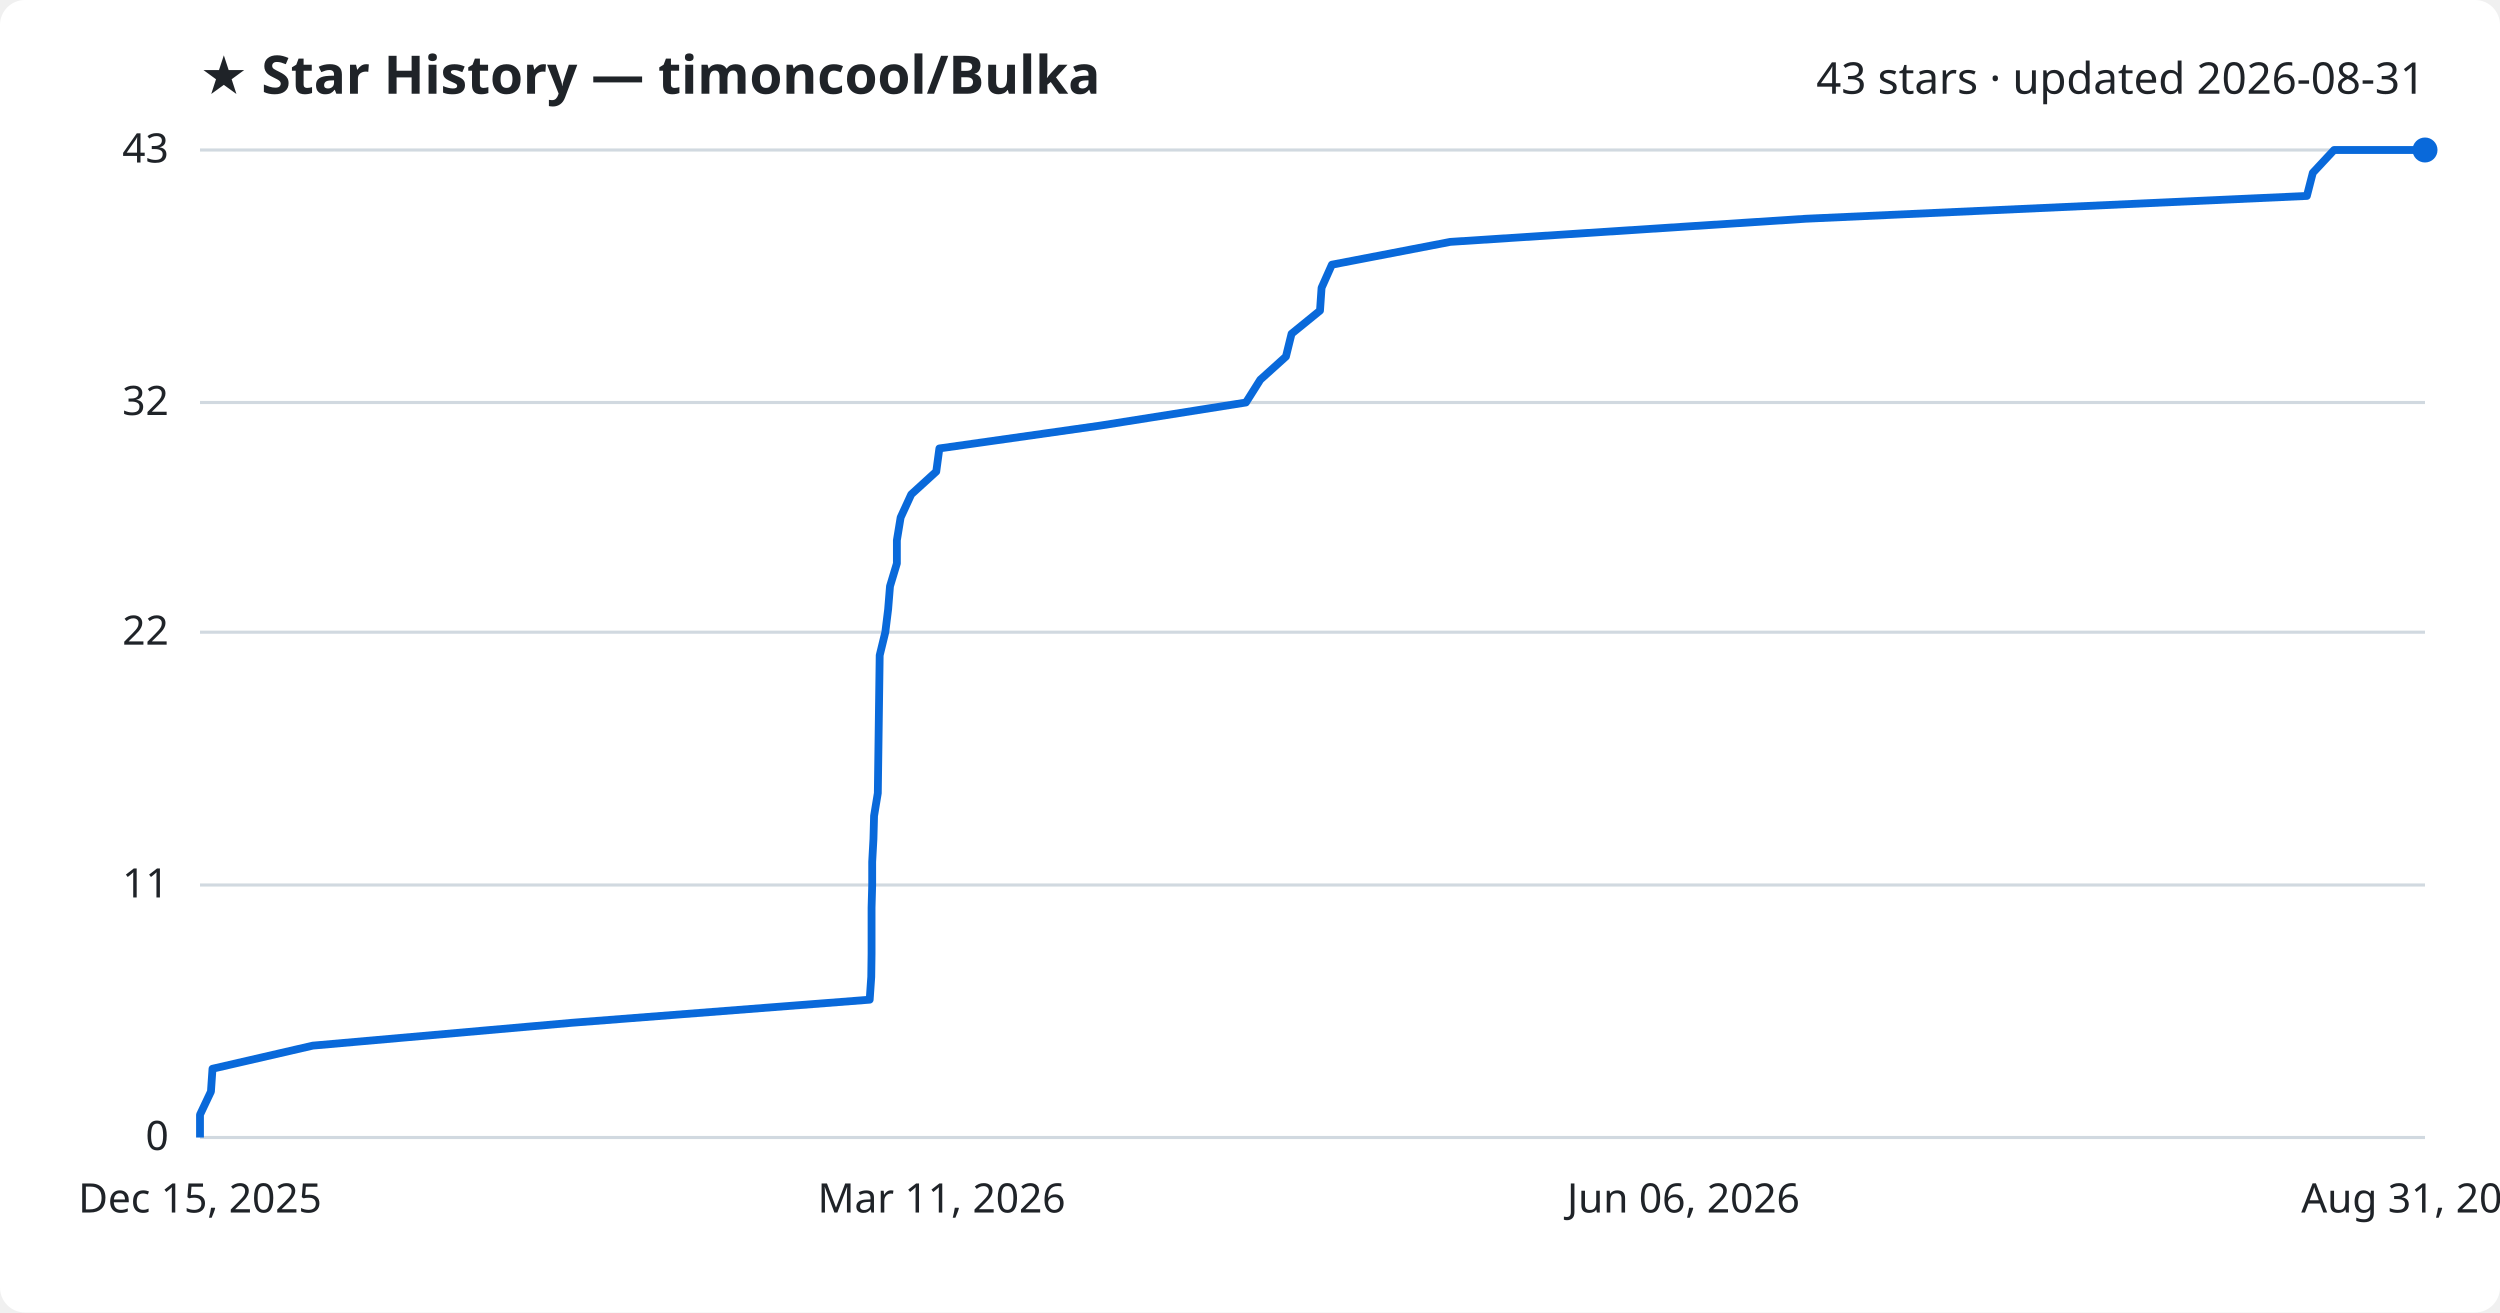
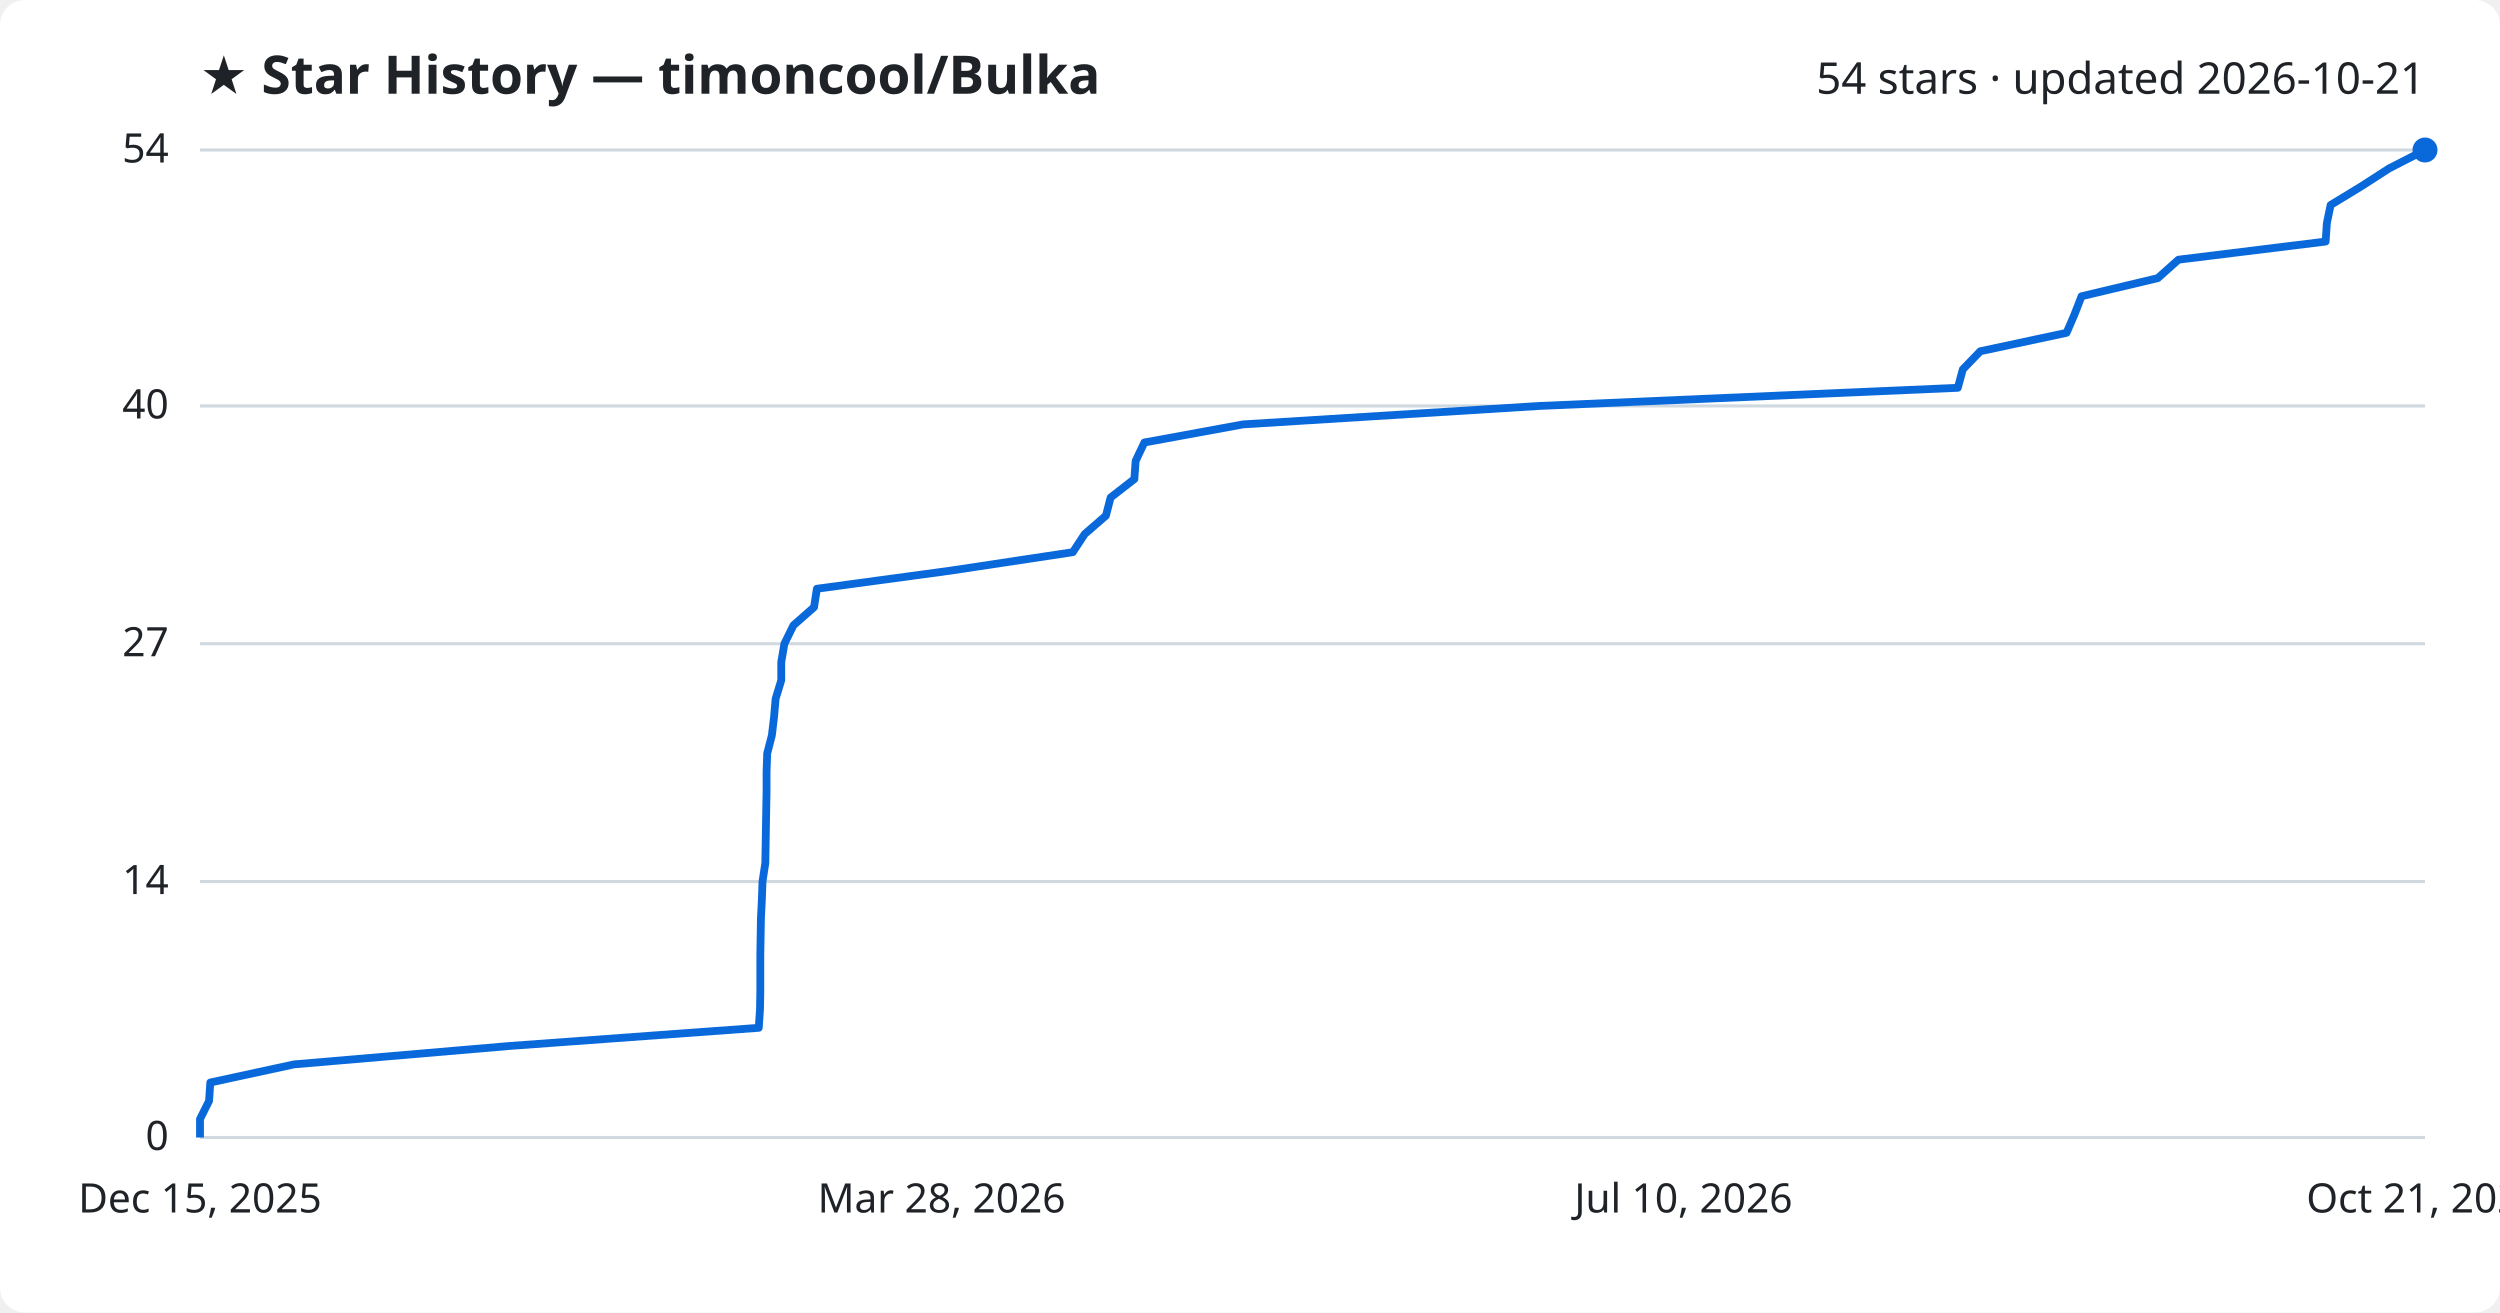
<svg xmlns="http://www.w3.org/2000/svg" viewBox="0 0 800 420" font-family="Segoe UI, sans-serif">
  <rect width="800" height="420" fill="#ffffff" rx="8" />
  <text x="64" y="30" fill="#1f2328" font-size="17" font-weight="700">★ Star History — timoncool/Bulka</text>
-   <text x="776" y="30" fill="#1f2328" font-size="14" text-anchor="end">43 stars · updated 2026-08-31</text>
+   <text x="776" y="30" fill="#1f2328" font-size="14" text-anchor="end">54 stars · updated 2026-10-21</text>
  <line x1="64" y1="364.0" x2="776" y2="364.0" stroke="#d1d9e0" stroke-width="1" />
  <text x="54" y="368.0" fill="#1f2328" font-size="13" text-anchor="end">0</text>
-   <line x1="64" y1="283.2" x2="776" y2="283.2" stroke="#d1d9e0" stroke-width="1" />
-   <text x="54" y="287.2" fill="#1f2328" font-size="13" text-anchor="end">11</text>
-   <line x1="64" y1="202.3" x2="776" y2="202.3" stroke="#d1d9e0" stroke-width="1" />
-   <text x="54" y="206.3" fill="#1f2328" font-size="13" text-anchor="end">22</text>
-   <line x1="64" y1="128.8" x2="776" y2="128.8" stroke="#d1d9e0" stroke-width="1" />
-   <text x="54" y="132.8" fill="#1f2328" font-size="13" text-anchor="end">32</text>
+   <line x1="64" y1="282.1" x2="776" y2="282.1" stroke="#d1d9e0" stroke-width="1" />
+   <text x="54" y="286.1" fill="#1f2328" font-size="13" text-anchor="end">14</text>
+   <line x1="64" y1="206.0" x2="776" y2="206.0" stroke="#d1d9e0" stroke-width="1" />
+   <text x="54" y="210.0" fill="#1f2328" font-size="13" text-anchor="end">27</text>
+   <line x1="64" y1="129.9" x2="776" y2="129.9" stroke="#d1d9e0" stroke-width="1" />
+   <text x="54" y="133.9" fill="#1f2328" font-size="13" text-anchor="end">40</text>
  <line x1="64" y1="48.0" x2="776" y2="48.0" stroke="#d1d9e0" stroke-width="1" />
-   <text x="54" y="52.0" fill="#1f2328" font-size="13" text-anchor="end">43</text>
-   <path d="M64.0,364.0 L64.0,356.7 L67.5,349.3 L68.0,342.0 L100.1,334.6 L182.9,327.3 L278.3,319.9 L278.8,312.6 L278.9,305.2 L278.9,297.9 L278.9,290.5 L279.1,283.2 L279.1,275.8 L279.5,268.5 L279.7,261.1 L280.9,253.8 L281.0,246.4 L281.1,239.1 L281.2,231.7 L281.3,224.4 L281.4,217.0 L281.5,209.7 L283.3,202.3 L284.2,195.0 L284.8,187.6 L287.0,180.3 L287.0,172.9 L288.2,165.6 L291.6,158.2 L299.6,150.9 L300.6,143.5 L352.0,136.2 L398.7,128.8 L403.3,121.5 L411.5,114.1 L413.3,106.8 L422.4,99.4 L422.9,92.1 L426.2,84.7 L464.1,77.4 L577.8,70.0 L738.2,62.7 L740.1,55.3 L746.9,48.0 L776.0,48.0" fill="none" stroke="#0969da" stroke-width="2.5" stroke-linejoin="round" />
+   <text x="54" y="52.0" fill="#1f2328" font-size="13" text-anchor="end">54</text>
+   <path d="M64.0,364.0 L64.0,358.1 L66.9,352.3 L67.3,346.4 L94.1,340.6 L163.2,334.7 L242.8,328.9 L243.2,323.0 L243.3,317.2 L243.3,311.3 L243.3,305.5 L243.4,299.6 L243.5,293.8 L243.8,287.9 L244.0,282.1 L244.9,276.2 L245.0,270.4 L245.1,264.5 L245.2,258.7 L245.3,252.8 L245.3,247.0 L245.5,241.1 L247.0,235.3 L247.7,229.4 L248.2,223.6 L250.0,217.7 L250.0,211.9 L251.0,206.0 L253.9,200.1 L260.5,194.3 L261.4,188.4 L304.2,182.6 L343.3,176.7 L347.1,170.9 L353.9,165.0 L355.4,159.2 L363.0,153.3 L363.4,147.5 L366.2,141.6 L397.8,135.8 L492.7,129.9 L626.5,124.1 L628.1,118.2 L633.7,112.4 L661.3,106.5 L663.8,100.7 L666.1,94.8 L690.5,89.0 L697.1,83.1 L744.2,77.3 L744.6,71.4 L745.8,65.6 L755.5,59.7 L764.5,53.9 L776.0,48.0 L776.0,48.0" fill="none" stroke="#0969da" stroke-width="2.5" stroke-linejoin="round" />
  <circle cx="776.0" cy="48.0" r="4" fill="#0969da" />
  <text x="64.0" y="388" fill="#1f2328" font-size="13" text-anchor="middle">Dec 15, 2025</text>
-   <text x="301.3" y="388" fill="#1f2328" font-size="13" text-anchor="middle">Mar 11, 2026</text>
-   <text x="538.7" y="388" fill="#1f2328" font-size="13" text-anchor="middle">Jun 06, 2026</text>
-   <text x="776.0" y="388" fill="#1f2328" font-size="13" text-anchor="middle">Aug 31, 2026</text>
+   <text x="301.3" y="388" fill="#1f2328" font-size="13" text-anchor="middle">Mar 28, 2026</text>
+   <text x="538.7" y="388" fill="#1f2328" font-size="13" text-anchor="middle">Jul 10, 2026</text>
+   <text x="776.0" y="388" fill="#1f2328" font-size="13" text-anchor="middle">Oct 21, 2026</text>
</svg>
